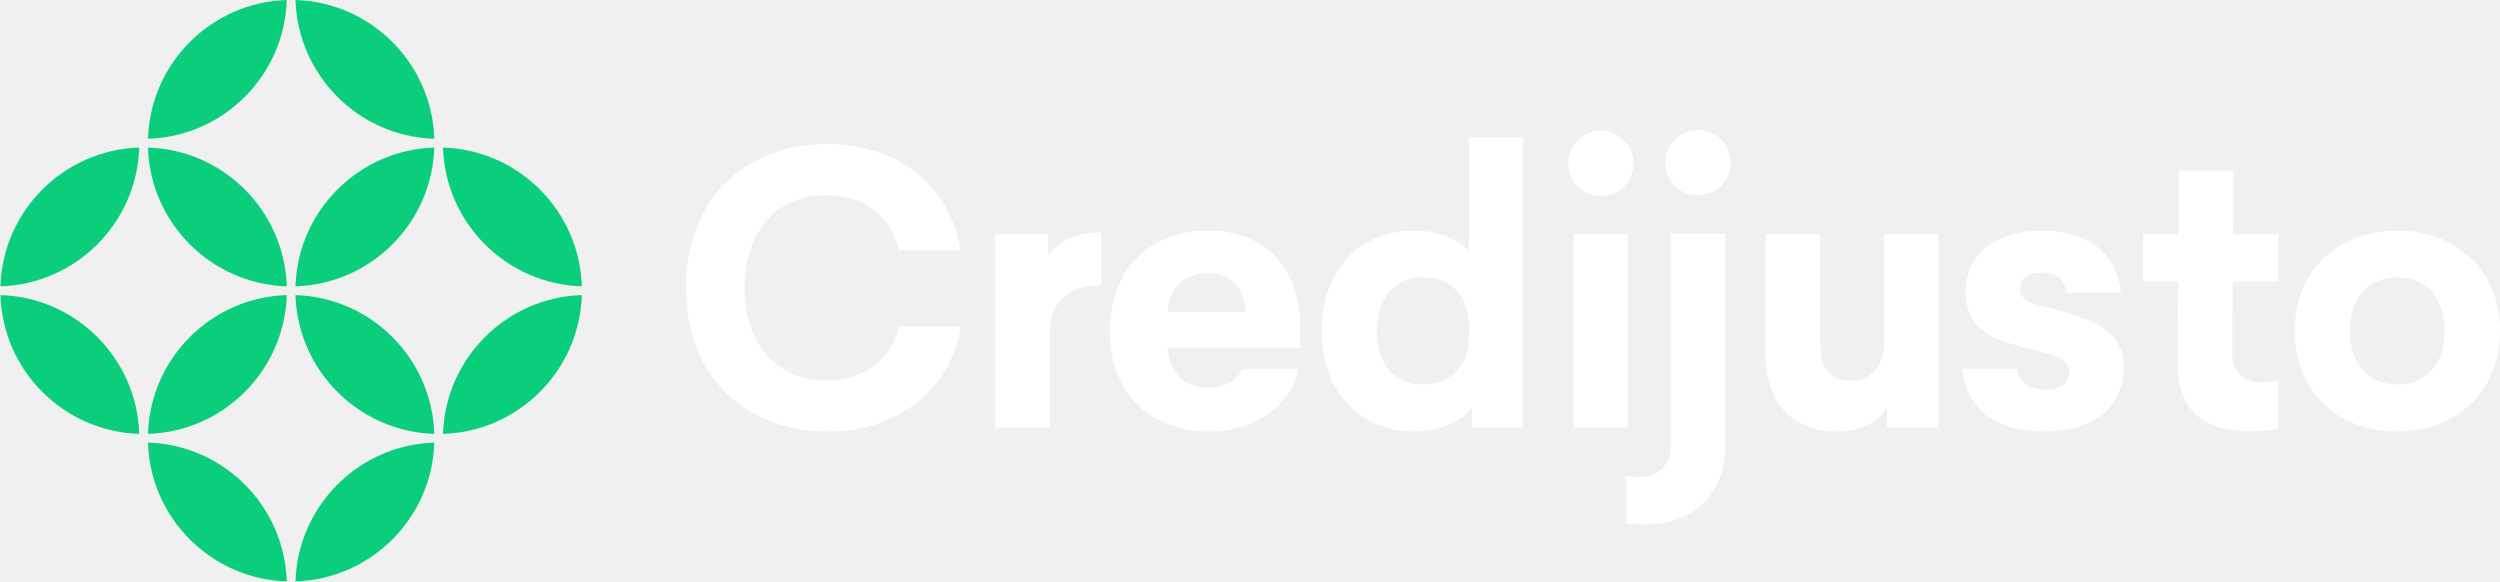
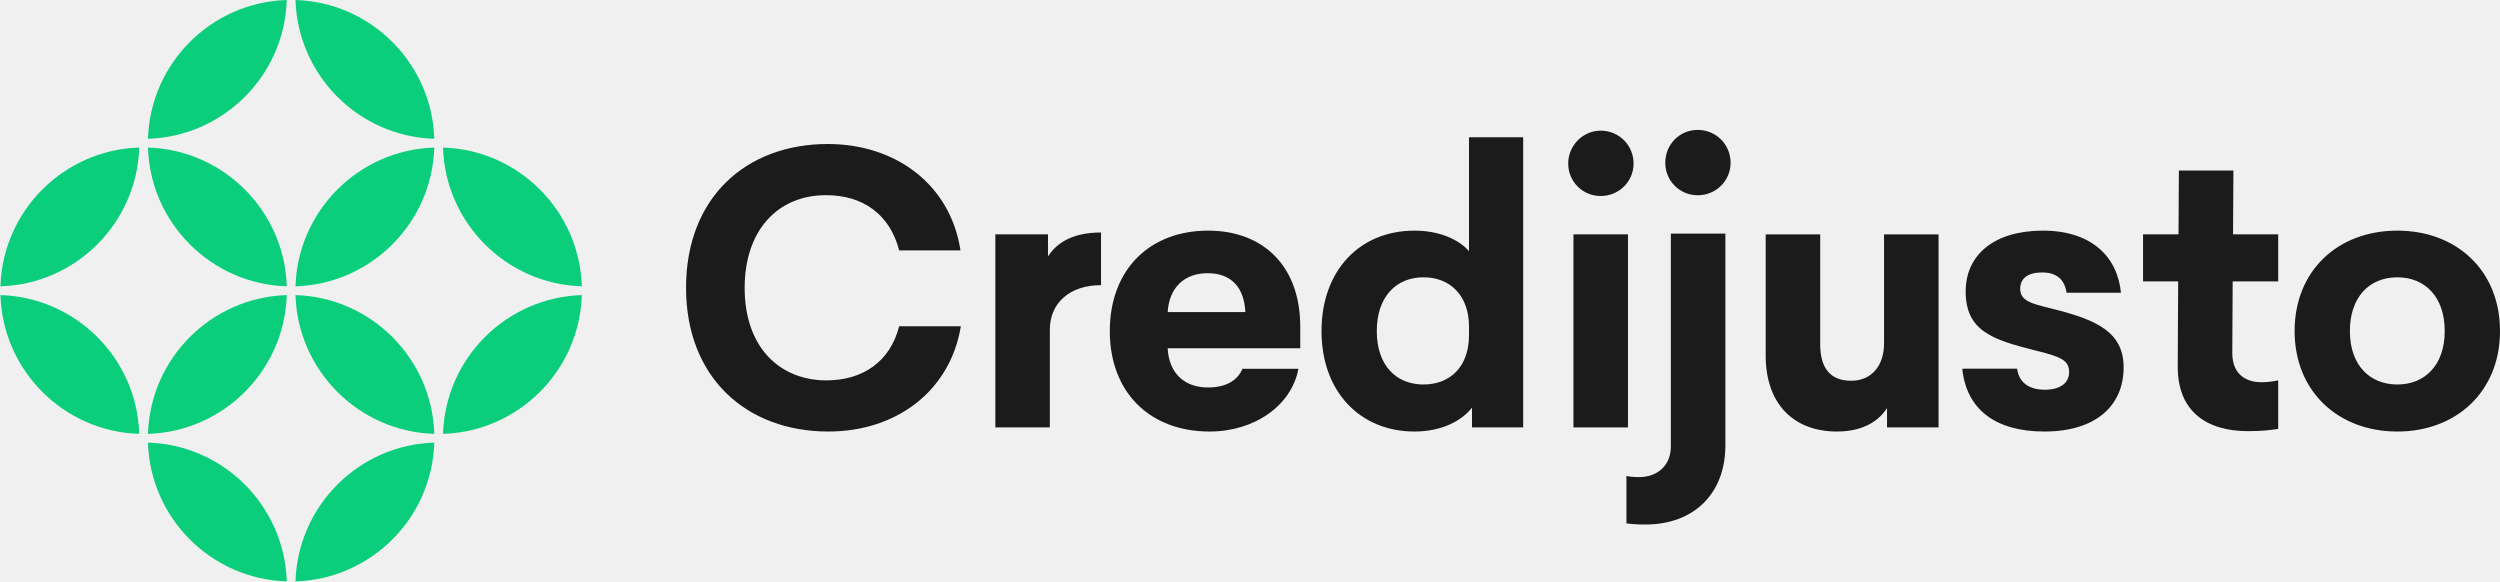
- <svg xmlns="http://www.w3.org/2000/svg" viewBox="0 0 215 50" fill-rule="evenodd" clip-rule="evenodd" stroke-linejoin="round" stroke-miterlimit="2">
-   <g transform="matrix(1.14997 0 0 1 -.044 0)">
-     <path fill="none" d="M.038 0H187v50H.038z" />
-     <clipPath id="a">
-       <path d="M.038 0H187v50H.038z" />
-     </clipPath>
-     <g clip-path="url(#a)">
-       <path d="M32.515 38.103c-.184 6.464-4.724 11.682-10.345 11.896l-.033.001c.17-6.494 4.731-11.743 10.38-11.935l-.002.038zm-21.377-.037c5.62.211 10.157 5.432 10.345 11.896l.001.038c-5.648-.195-10.212-5.44-10.38-11.935h.034zm10.345-12.65c-.188 6.464-4.726 11.68-10.345 11.896l-.033.001c.168-6.495 4.732-11.742 10.38-11.935l-.002.038zm22.066 0c-.187 6.464-4.727 11.68-10.346 11.896l-.033.001c.17-6.495 4.734-11.742 10.38-11.935l-.001.038zm-21.38-.037c5.622.212 10.161 5.43 10.346 11.896v.038c-5.647-.196-10.208-5.44-10.379-11.935l.033.001zm-22.065 0c5.62.212 10.16 5.43 10.346 11.896v.038C4.804 37.117.242 31.873.072 25.378l.033.001zm32.411-12.652c-.184 6.463-4.724 11.682-10.345 11.896l-.033.001c.17-6.492 4.731-11.74 10.38-11.935l-.002.038zm-21.377-.036c5.62.213 10.157 5.433 10.345 11.895l.001.038c-5.648-.195-10.212-5.442-10.38-11.935l.034.002zm22.065 0c5.62.213 10.159 5.433 10.345 11.895l.001.038c-5.646-.195-10.209-5.442-10.38-11.935l.034.002zm-22.753.036C10.263 19.19 5.723 24.41.104 24.623l-.033.001c.17-6.492 4.732-11.74 10.38-11.935l-.001.038zM22.17.001c5.62.215 10.16 5.432 10.345 11.897v.038C26.869 11.741 22.308 6.492 22.137 0l.033.001zm-.687.037c-.188 6.462-4.726 11.683-10.345 11.897l-.033.001C11.273 5.441 15.837.196 21.485 0l-.002.038z" fill="#0bce7c" fill-rule="nonzero" />
-       <path d="M61.955 12.384c-6.115 0-10.611 4.592-10.611 12.365 0 7.738 4.523 12.362 10.64 12.362 5.054 0 9.103-3.435 9.913-9.055h-4.615c-.669 3.046-2.722 4.656-5.439 4.656-3.434 0-6.116-2.762-6.116-7.963 0-4.882 2.43-7.965 6.089-7.965 2.745 0 4.774 1.642 5.464 4.751h4.588c-.754-5.683-4.858-9.15-9.913-9.15M78.412 22.05v-1.895h-3.937v16.603h4.076v-8.414c0-2.28 1.48-3.82 3.827-3.82v-4.53c-2.207 0-3.352.964-3.966 2.056M87.363 26.836c.112-2.12 1.257-3.341 2.988-3.341 1.843 0 2.737 1.317 2.822 3.34h-5.81zm3.017-7.002c-4.301 0-7.345 3.276-7.345 8.64 0 5.33 3.044 8.638 7.456 8.638 3.378 0 6.142-2.248 6.647-5.394h-4.185c-.365 1.014-1.247 1.604-2.573 1.604-1.844 0-2.933-1.317-3.017-3.372h9.914v-1.862c0-5.17-2.736-8.254-6.897-8.254M109.897 28.827c0 2.697-1.397 4.239-3.407 4.239-2.038 0-3.49-1.638-3.49-4.593 0-2.953 1.452-4.624 3.49-4.624 2.01 0 3.407 1.573 3.407 4.239v.739zm0-7.226c-.754-.996-2.205-1.767-4.077-1.767-4.077 0-6.953 3.404-6.953 8.64 0 5.202 2.876 8.637 6.953 8.637 2.04 0 3.547-.93 4.301-2.055v1.703h3.826V11.806h-4.05V21.6zM119.746 16.856c1.368 0 2.458-1.252 2.458-2.793 0-1.574-1.09-2.827-2.458-2.827-1.313 0-2.43 1.253-2.43 2.827 0 1.54 1.062 2.793 2.43 2.793" fill="#fff" fill-rule="nonzero" />
-       <path fill="#fff" d="M121.784 20.155h-4.076v16.603h4.076z" />
-       <path d="M124.993 38.396c0 1.605-.977 2.634-2.373 2.634-.42 0-.698-.033-.95-.098v4.08c.418.063.81.096 1.424.096 3.603 0 5.976-2.633 5.976-6.808V20.092h-4.077v18.304zM127.003 11.172c-1.367 0-2.428 1.253-2.428 2.827 0 1.54 1.061 2.793 2.428 2.793 1.37 0 2.458-1.253 2.458-2.793 0-1.574-1.089-2.827-2.458-2.827M140.936 29.533c0 1.862-.894 3.211-2.458 3.211-1.591 0-2.317-1.124-2.317-3.146v-9.442h-4.077v10.437c0 4.045 2.01 6.518 5.333 6.518 2.04 0 3.183-.994 3.742-2.023v1.67h3.854V20.156h-4.077v9.377zM152.82 19.834c-3.63 0-5.78 2.056-5.78 5.235 0 3.404 2.037 4.142 5.11 5.042 2.095.579 2.625.899 2.625 1.894 0 .964-.698 1.51-1.816 1.51-1.298 0-1.944-.724-2.073-1.808h-3.952l-.147.01c.308 3.468 2.459 5.395 6.144 5.395 3.771 0 5.922-2.152 5.922-5.524 0-3.018-2.04-4.046-4.916-4.913-1.732-.515-2.82-.675-2.82-1.831 0-.898.558-1.413 1.648-1.413 1.155 0 1.696.707 1.818 1.745h4.071c-.26-3.072-2.185-5.342-5.834-5.342M167.063 14.665h-4.078l-.028 5.49h-2.652v4.047h2.625l-.029 7.29c-.028 3.854 2.123 5.587 5.25 5.587 1.118 0 1.676-.096 2.262-.192v-4.175c-.306.064-.67.16-1.256.16-1.146 0-2.178-.674-2.178-2.504l.029-6.166h3.405v-4.047h-3.378l.028-5.49zM179.32 33.066c-2.094 0-3.547-1.702-3.547-4.593 0-2.922 1.453-4.624 3.546-4.624 2.096 0 3.547 1.702 3.547 4.624 0 2.89-1.451 4.593-3.547 4.593m0-13.232c-4.41 0-7.679 3.404-7.679 8.64 0 5.202 3.269 8.638 7.68 8.638 4.412 0 7.68-3.436 7.68-8.639 0-5.235-3.268-8.639-7.68-8.639" fill="#fff" fill-rule="nonzero" />
-     </g>
-   </g>
+ <svg xmlns="http://www.w3.org/2000/svg" width="215" height="50" viewBox="0 0 215 50" fill="none">
+   <path d="M37.347 38.103C37.136 44.567 31.915 49.785 25.451 49.999L25.413 50C25.608 43.506 30.853 38.257 37.35 38.065L37.347 38.103V38.103ZM12.764 38.066C19.227 38.277 24.445 43.498 24.661 49.962L24.662 50C18.167 49.805 12.918 44.56 12.725 38.065H12.764V38.066ZM24.661 25.416C24.445 31.88 19.226 37.096 12.764 37.312L12.726 37.313C12.92 30.818 18.168 25.571 24.663 25.378L24.661 25.416V25.416ZM50.036 25.416C49.821 31.88 44.6 37.096 38.139 37.312L38.1 37.313C38.296 30.818 43.544 25.571 50.037 25.378L50.036 25.416V25.416ZM25.45 25.379C31.915 25.591 37.135 30.809 37.347 37.275V37.313C30.853 37.117 25.608 31.873 25.412 25.378L25.45 25.379V25.379ZM0.076 25.379C6.538 25.591 11.759 30.809 11.973 37.275V37.313C5.48 37.117 0.234 31.873 0.039 25.378L0.077 25.379H0.076ZM37.347 12.727C37.136 19.19 31.915 24.409 25.451 24.623L25.413 24.624C25.608 18.132 30.853 12.884 37.35 12.689L37.347 12.727ZM12.764 12.691C19.227 12.904 24.445 18.124 24.661 24.586L24.662 24.624C18.167 24.429 12.918 19.182 12.725 12.689L12.764 12.691V12.691ZM38.139 12.691C44.601 12.904 49.821 18.124 50.035 24.586L50.036 24.624C43.543 24.429 38.296 19.182 38.099 12.689L38.139 12.691V12.691ZM11.973 12.727C11.758 19.19 6.537 24.41 0.076 24.623L0.038 24.624C0.233 18.132 5.479 12.884 11.974 12.689L11.973 12.727V12.727ZM25.451 0.001C31.914 0.216 37.135 5.433 37.347 11.898V11.936C30.855 11.741 25.61 6.492 25.413 0L25.451 0.001ZM24.661 0.038C24.445 6.5 19.226 11.721 12.764 11.935L12.726 11.936C12.92 5.441 18.168 0.196 24.663 0L24.661 0.038Z" fill="#0BCE7C" />
+   <path d="M71.202 12.384C64.17 12.384 59 16.976 59 24.749C59 32.487 64.201 37.111 71.236 37.111C77.048 37.111 81.704 33.676 82.635 28.056H77.328C76.559 31.102 74.198 32.712 71.074 32.712C67.125 32.712 64.04 29.95 64.04 24.749C64.04 19.867 66.835 16.784 71.043 16.784C74.199 16.784 76.532 18.426 77.326 21.535H82.602C81.735 15.852 77.016 12.385 71.202 12.385V12.384ZM90.127 22.05V20.155H85.6V36.758H90.287V28.344C90.287 26.064 91.989 24.524 94.688 24.524V19.994C92.15 19.994 90.834 20.958 90.127 22.05ZM100.421 26.836C100.55 24.716 101.866 23.495 103.857 23.495C105.976 23.495 107.004 24.812 107.102 26.835H100.421V26.836ZM103.89 19.834C98.944 19.834 95.444 23.11 95.444 28.474C95.444 33.804 98.944 37.112 104.018 37.112C107.903 37.112 111.081 34.864 111.662 31.718H106.849C106.429 32.732 105.415 33.322 103.89 33.322C101.77 33.322 100.517 32.005 100.421 29.95H111.822V28.088C111.822 22.918 108.675 19.834 103.89 19.834V19.834ZM126.334 28.827C126.334 31.524 124.728 33.066 122.416 33.066C120.073 33.066 118.403 31.428 118.403 28.473C118.403 25.52 120.073 23.849 122.416 23.849C124.728 23.849 126.334 25.422 126.334 28.088V28.827V28.827ZM126.334 21.601C125.467 20.605 123.799 19.834 121.646 19.834C116.957 19.834 113.65 23.238 113.65 28.474C113.65 33.676 116.957 37.111 121.646 37.111C123.992 37.111 125.725 36.181 126.592 35.056V36.759H130.992V11.806H126.334V21.6V21.601ZM137.66 16.856C139.234 16.856 140.487 15.604 140.487 14.063C140.487 12.489 139.234 11.236 137.66 11.236C136.15 11.236 134.866 12.489 134.866 14.063C134.866 15.603 136.087 16.856 137.66 16.856Z" fill="#1B1B1B" />
+   <path fill-rule="evenodd" clip-rule="evenodd" d="M140.004 20.155H135.317V36.758H140.004V20.155Z" fill="#1B1B1B" />
+   <path d="M143.694 38.396C143.694 40.001 142.571 41.03 140.965 41.03C140.482 41.03 140.163 40.997 139.873 40.932V45.012C140.354 45.075 140.804 45.108 141.51 45.108C145.654 45.108 148.383 42.475 148.383 38.3V20.092H143.694V38.396ZM146.006 11.172C144.434 11.172 143.214 12.425 143.214 13.999C143.214 15.539 144.434 16.792 146.006 16.792C147.581 16.792 148.832 15.539 148.832 13.999C148.832 12.425 147.58 11.172 146.006 11.172V11.172ZM162.028 29.533C162.028 31.395 161 32.744 159.202 32.744C157.372 32.744 156.537 31.62 156.537 29.598V20.156H151.849V30.593C151.849 34.638 154.16 37.111 157.981 37.111C160.327 37.111 161.642 36.117 162.285 35.088V36.758H166.717V20.156H162.028V29.533ZM175.694 19.834C171.52 19.834 169.048 21.89 169.048 25.069C169.048 28.473 171.39 29.211 174.924 30.111C177.333 30.69 177.943 31.01 177.943 32.005C177.943 32.969 177.14 33.515 175.854 33.515C174.362 33.515 173.619 32.791 173.47 31.707H168.926L168.757 31.717C169.111 35.185 171.584 37.112 175.822 37.112C180.159 37.112 182.632 34.96 182.632 31.588C182.632 28.57 180.286 27.542 176.979 26.675C174.987 26.16 173.736 26 173.736 24.844C173.736 23.946 174.378 23.431 175.631 23.431C176.959 23.431 177.582 24.138 177.722 25.176H182.403C182.104 22.104 179.891 19.834 175.694 19.834V19.834ZM192.073 14.665H187.384L187.352 20.155H184.302V24.202H187.321L187.287 31.492C187.255 35.346 189.729 37.079 193.325 37.079C194.61 37.079 195.252 36.983 195.926 36.887V32.712C195.574 32.776 195.155 32.872 194.481 32.872C193.164 32.872 191.977 32.198 191.977 30.368L192.01 24.202H195.926V20.155H192.041L192.073 14.665V14.665ZM206.169 33.066C203.761 33.066 202.09 31.364 202.09 28.473C202.09 25.551 203.761 23.849 206.167 23.849C208.578 23.849 210.246 25.551 210.246 28.473C210.246 31.363 208.578 33.066 206.167 33.066H206.169ZM206.167 19.834C201.096 19.834 197.337 23.238 197.337 28.474C197.337 33.676 201.096 37.112 206.169 37.112C211.242 37.112 215 33.676 215 28.473C215 23.238 211.242 19.834 206.169 19.834" fill="#1B1B1B" />
</svg>
